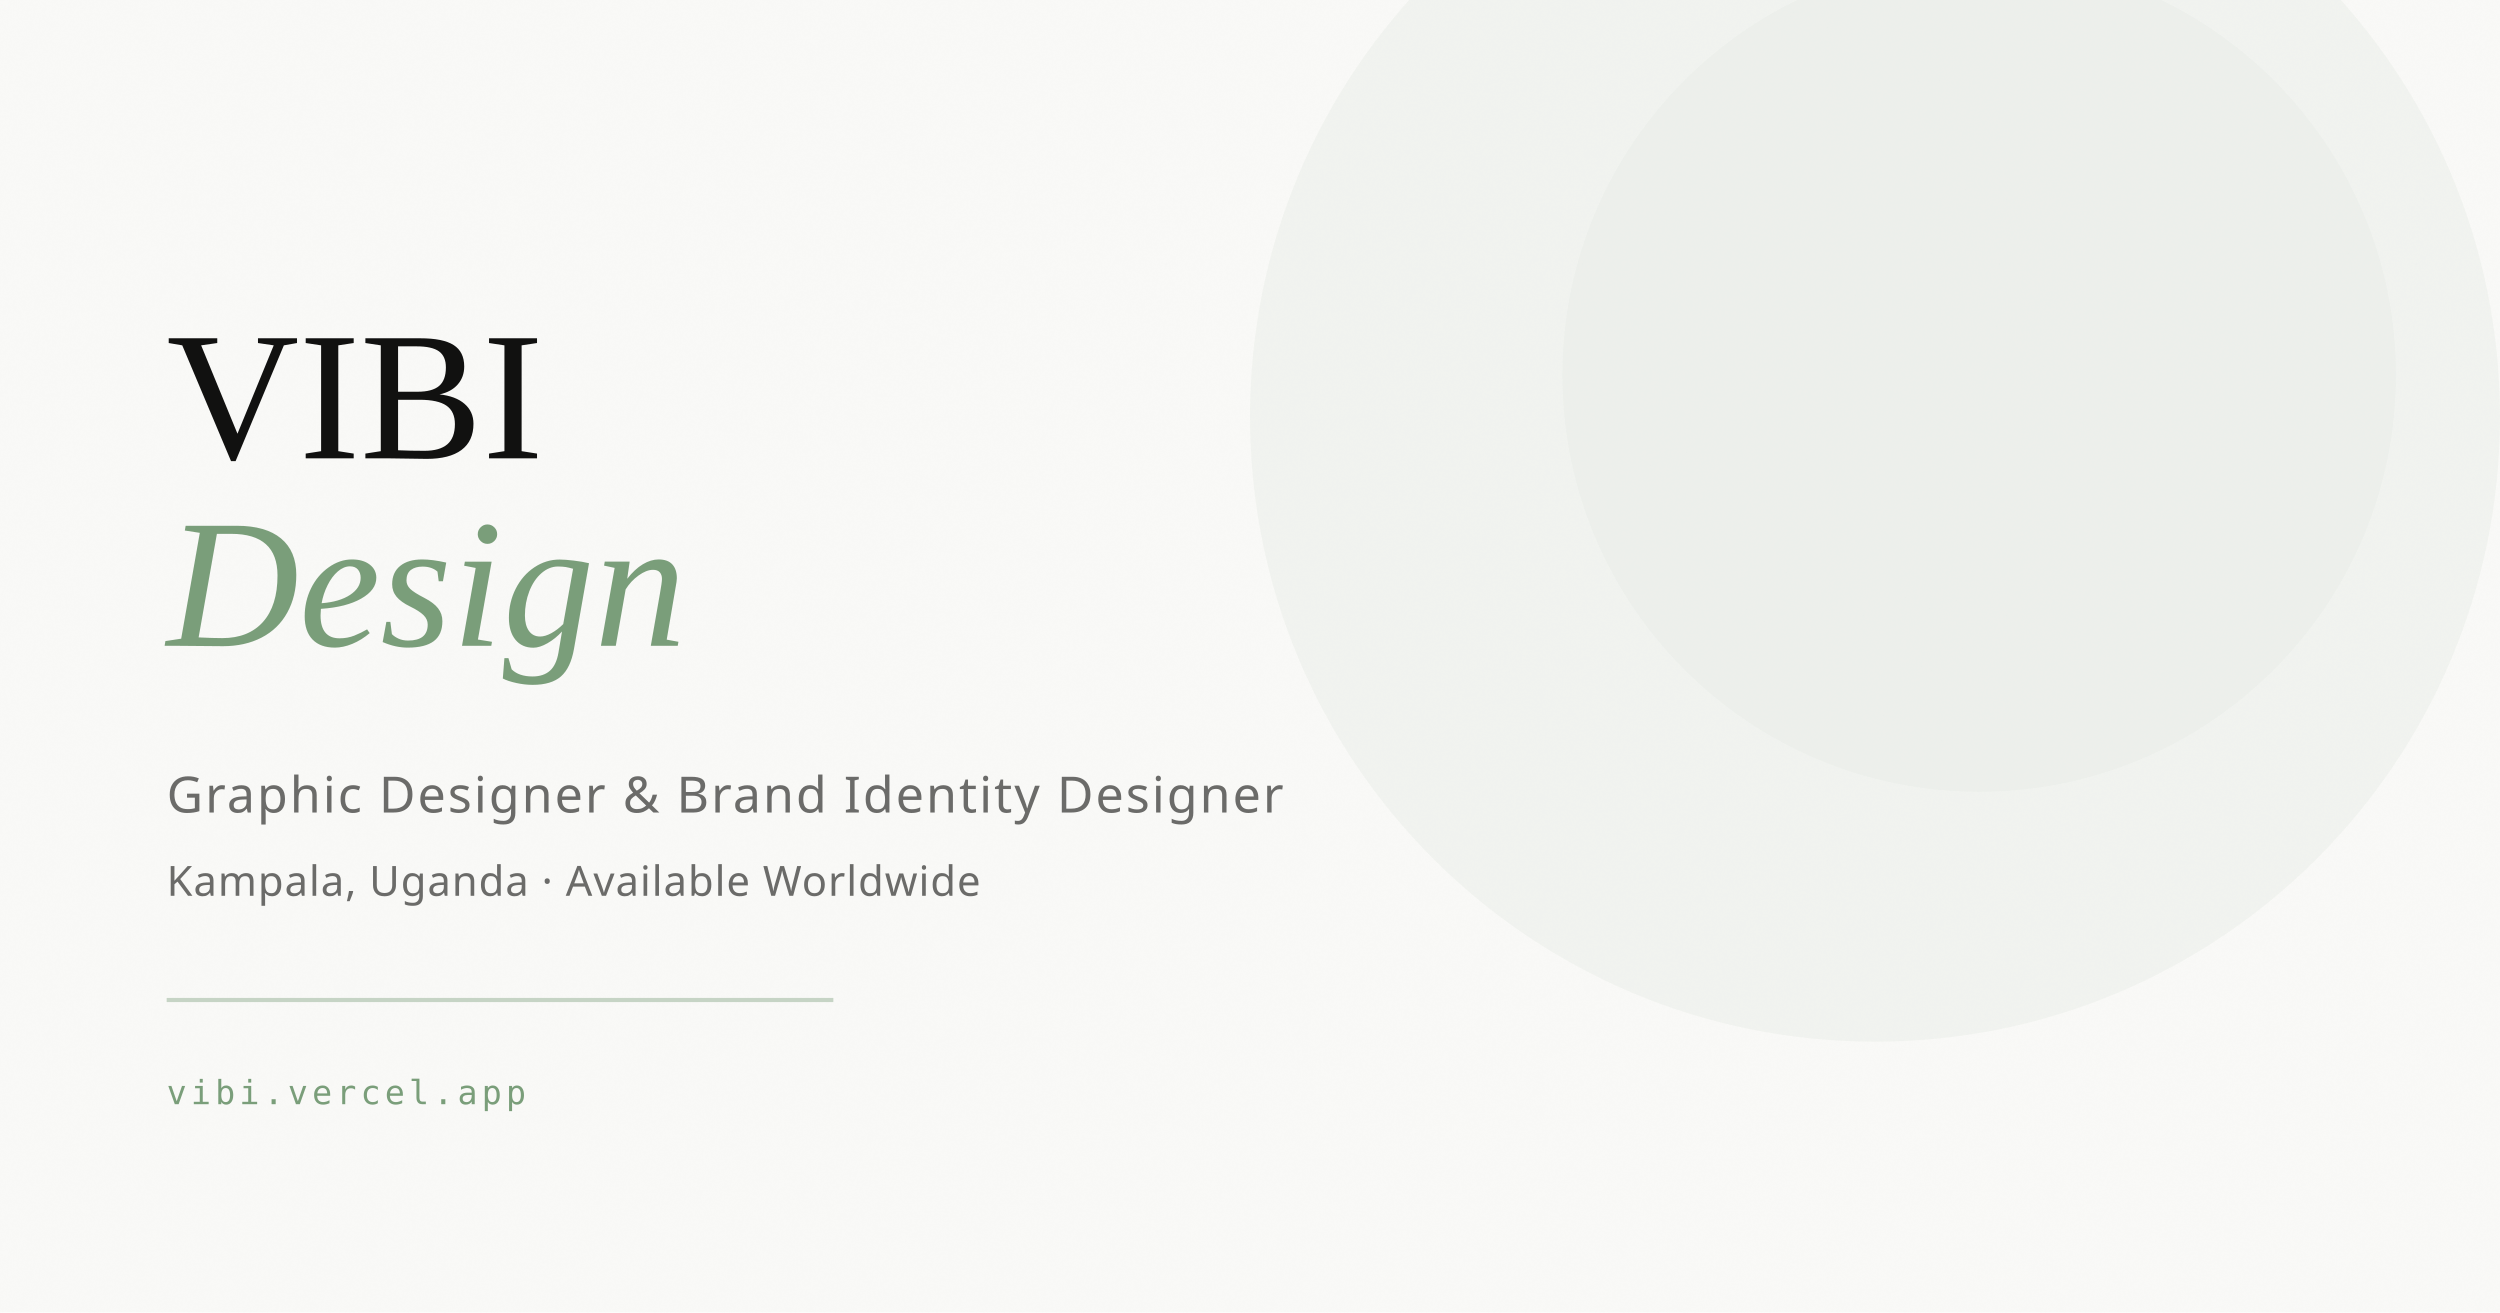
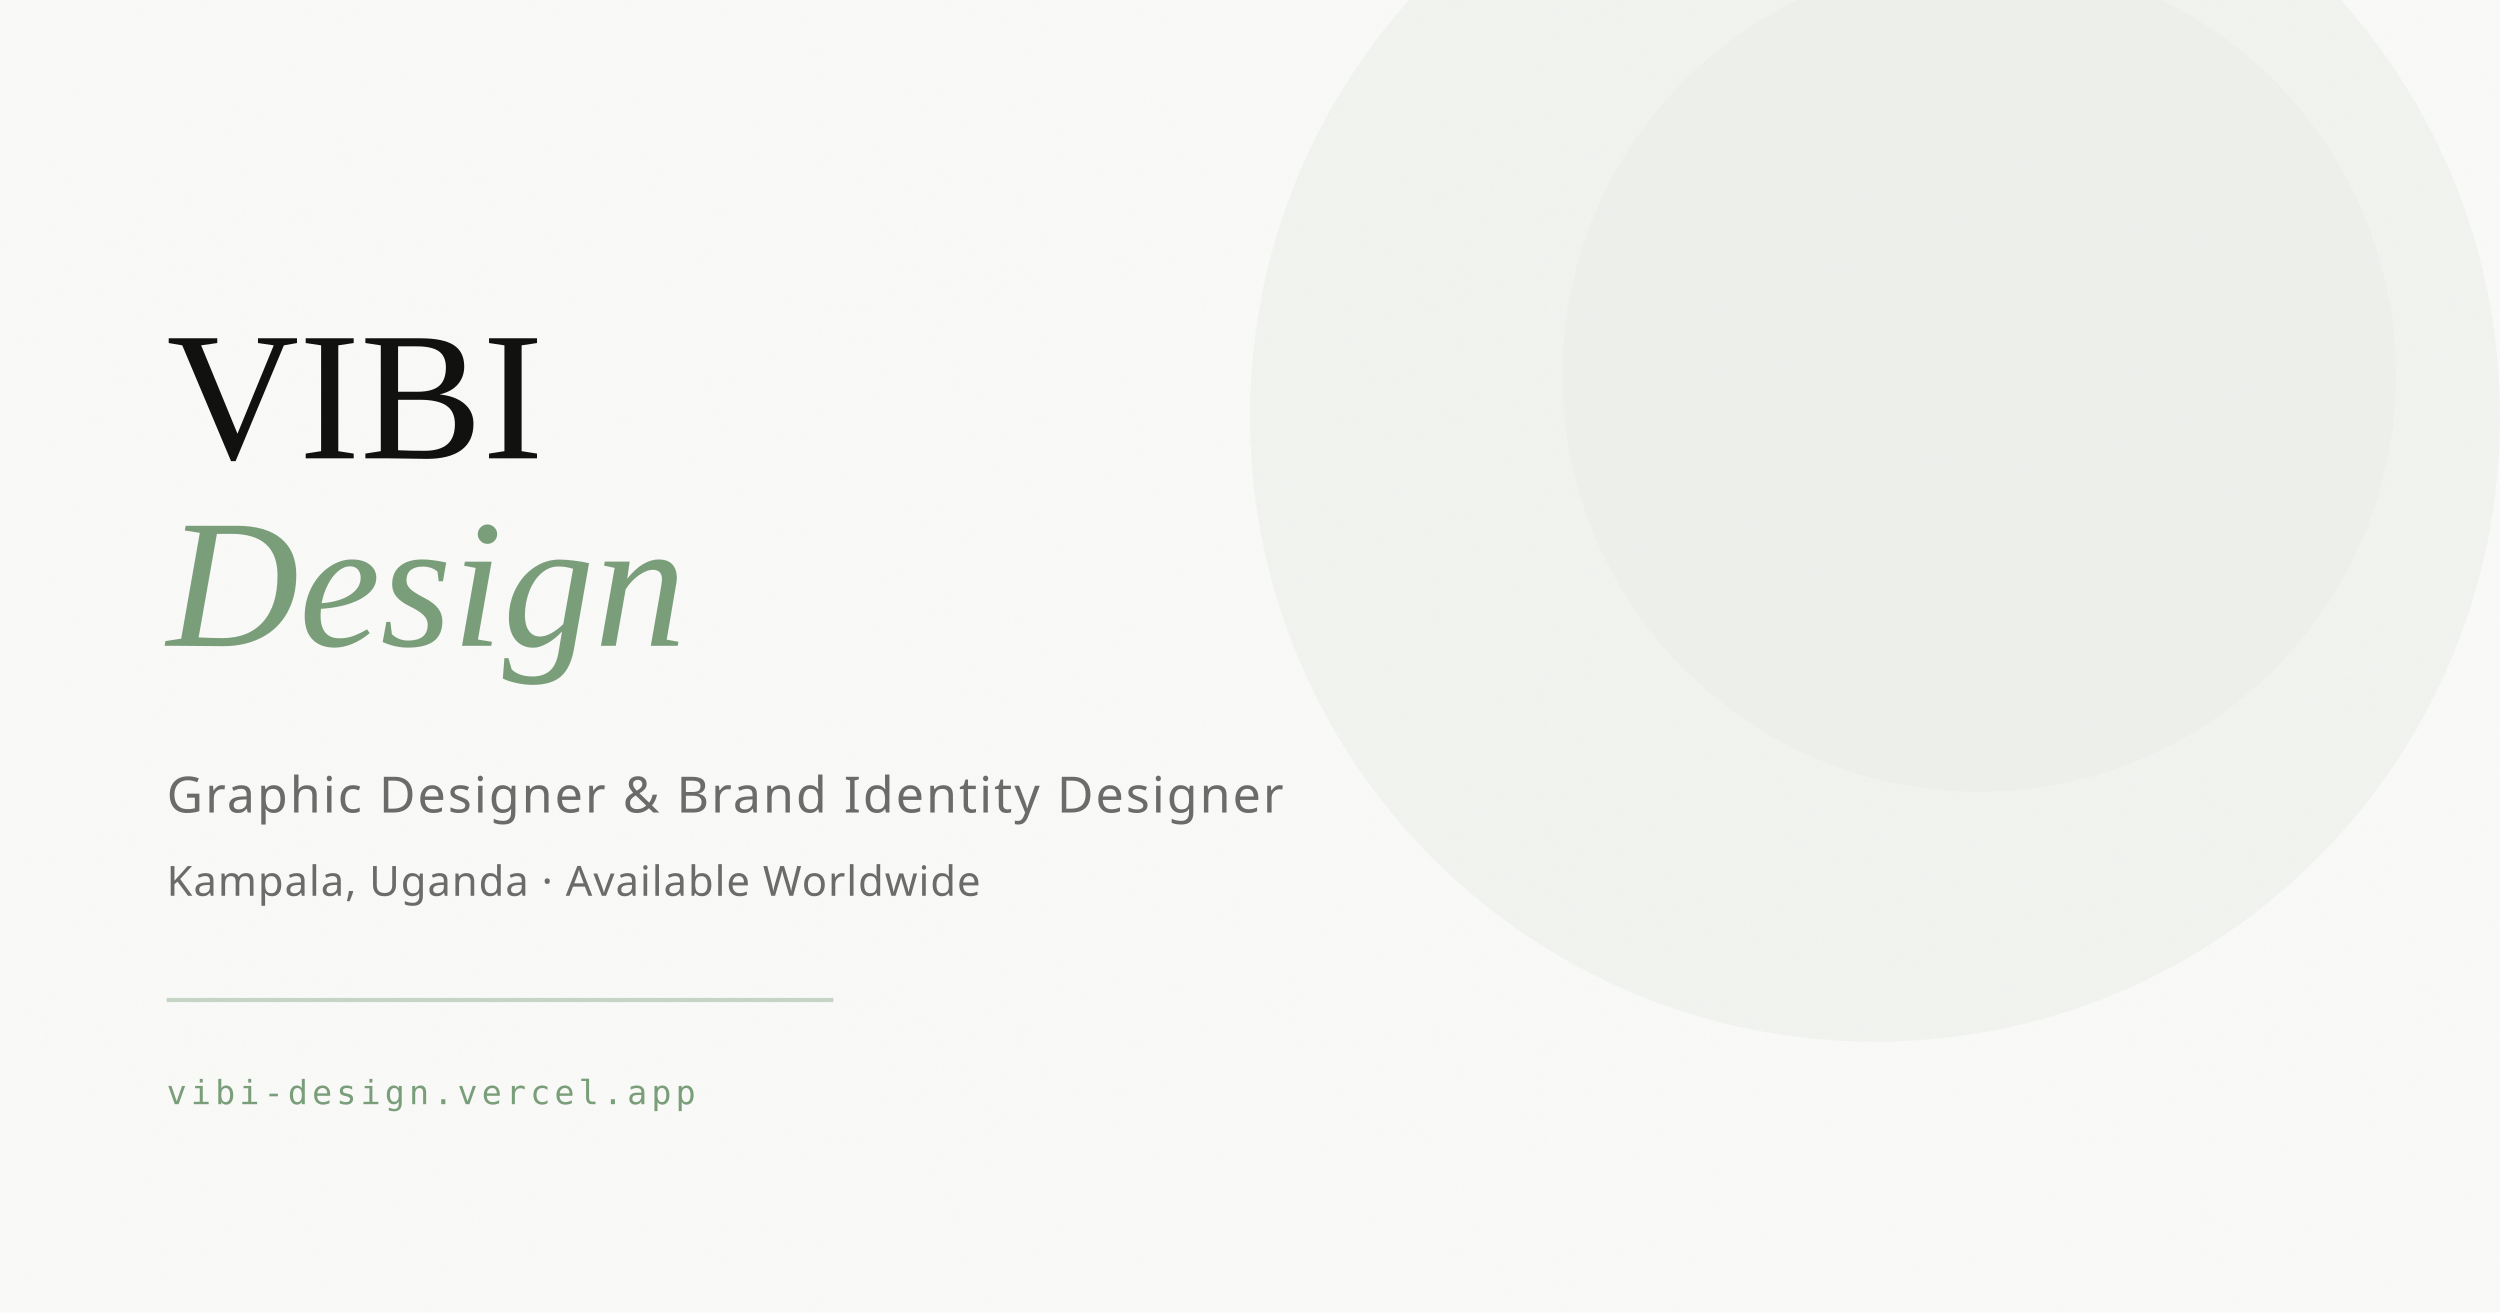
<svg xmlns="http://www.w3.org/2000/svg" width="1200" height="630" viewBox="0 0 1200 630">
  <rect width="1200" height="630" fill="#F9F9F7" />
  <rect x="0" y="0" width="1200" height="630" fill="url(#grain)" opacity="0.03" />
  <defs>
    <filter id="noise">
      <feTurbulence type="fractalNoise" baseFrequency="0.8" numOctaves="4" />
      <feColorMatrix type="saturate" values="0" />
    </filter>
    <pattern id="grain" width="200" height="200" patternUnits="userSpaceOnUse">
      <rect width="200" height="200" fill="none" />
      <rect width="200" height="200" filter="url(#noise)" opacity="0.5" />
    </pattern>
  </defs>
  <circle cx="900" cy="200" r="300" fill="#7A9E7A" opacity="0.06" />
  <circle cx="950" cy="180" r="200" fill="#7A9E7A" opacity="0.04" />
  <text x="80" y="220" font-family="Georgia, 'Times New Roman', serif" font-size="88" font-weight="300" fill="#111110">VIBI</text>
  <text x="80" y="310" font-family="Georgia, 'Times New Roman', serif" font-size="88" font-weight="300" font-style="italic" fill="#7A9E7A">Design</text>
  <text x="80" y="390" font-family="system-ui, sans-serif" font-size="24" font-weight="400" fill="#6B6B69" letter-spacing="1">Graphic Designer &amp; Brand Identity Designer</text>
  <text x="80" y="430" font-family="system-ui, sans-serif" font-size="20" font-weight="300" fill="#6B6B69" letter-spacing="0.5">Kampala, Uganda · Available Worldwide</text>
  <line x1="80" y1="480" x2="400" y2="480" stroke="#7A9E7A" stroke-width="2" opacity="0.4" />
-   <text x="80" y="530" font-family="monospace" font-size="16" fill="#7A9E7A" letter-spacing="2">vibi.vercel.app</text>
+   <text x="80" y="530" font-family="monospace" font-size="16" fill="#7A9E7A" letter-spacing="2">vibi-design.vercel.app</text>
</svg>
